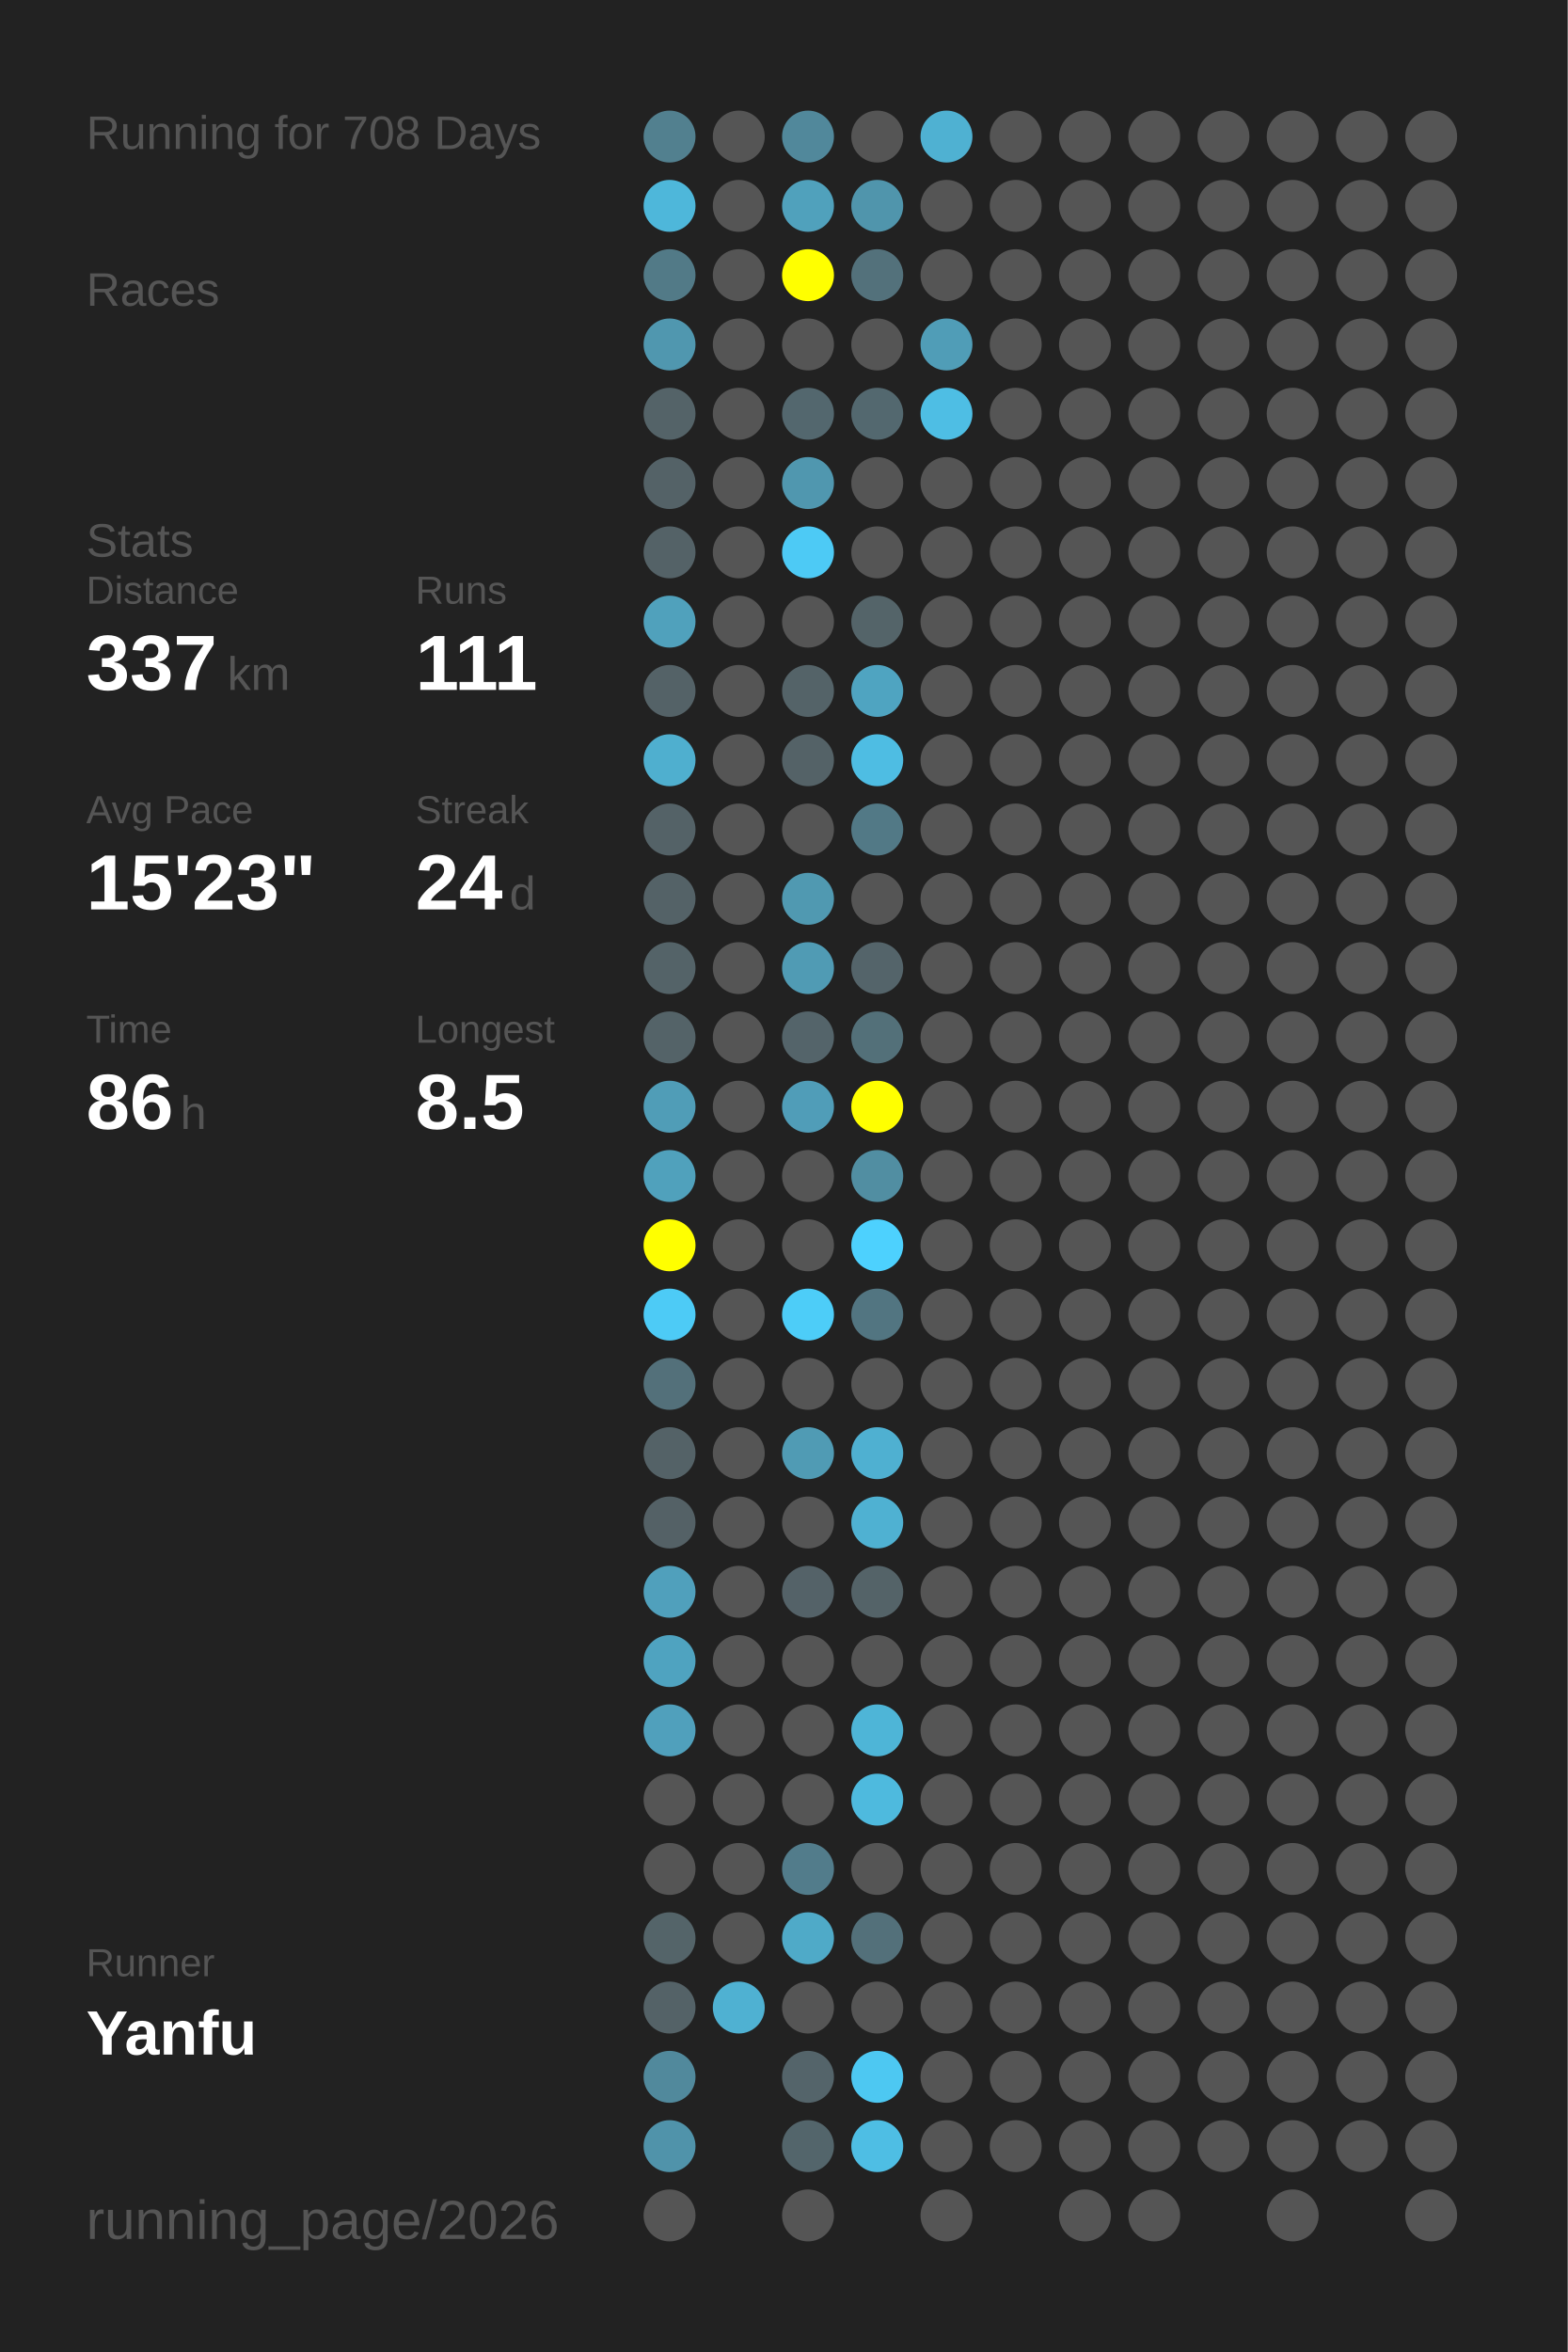
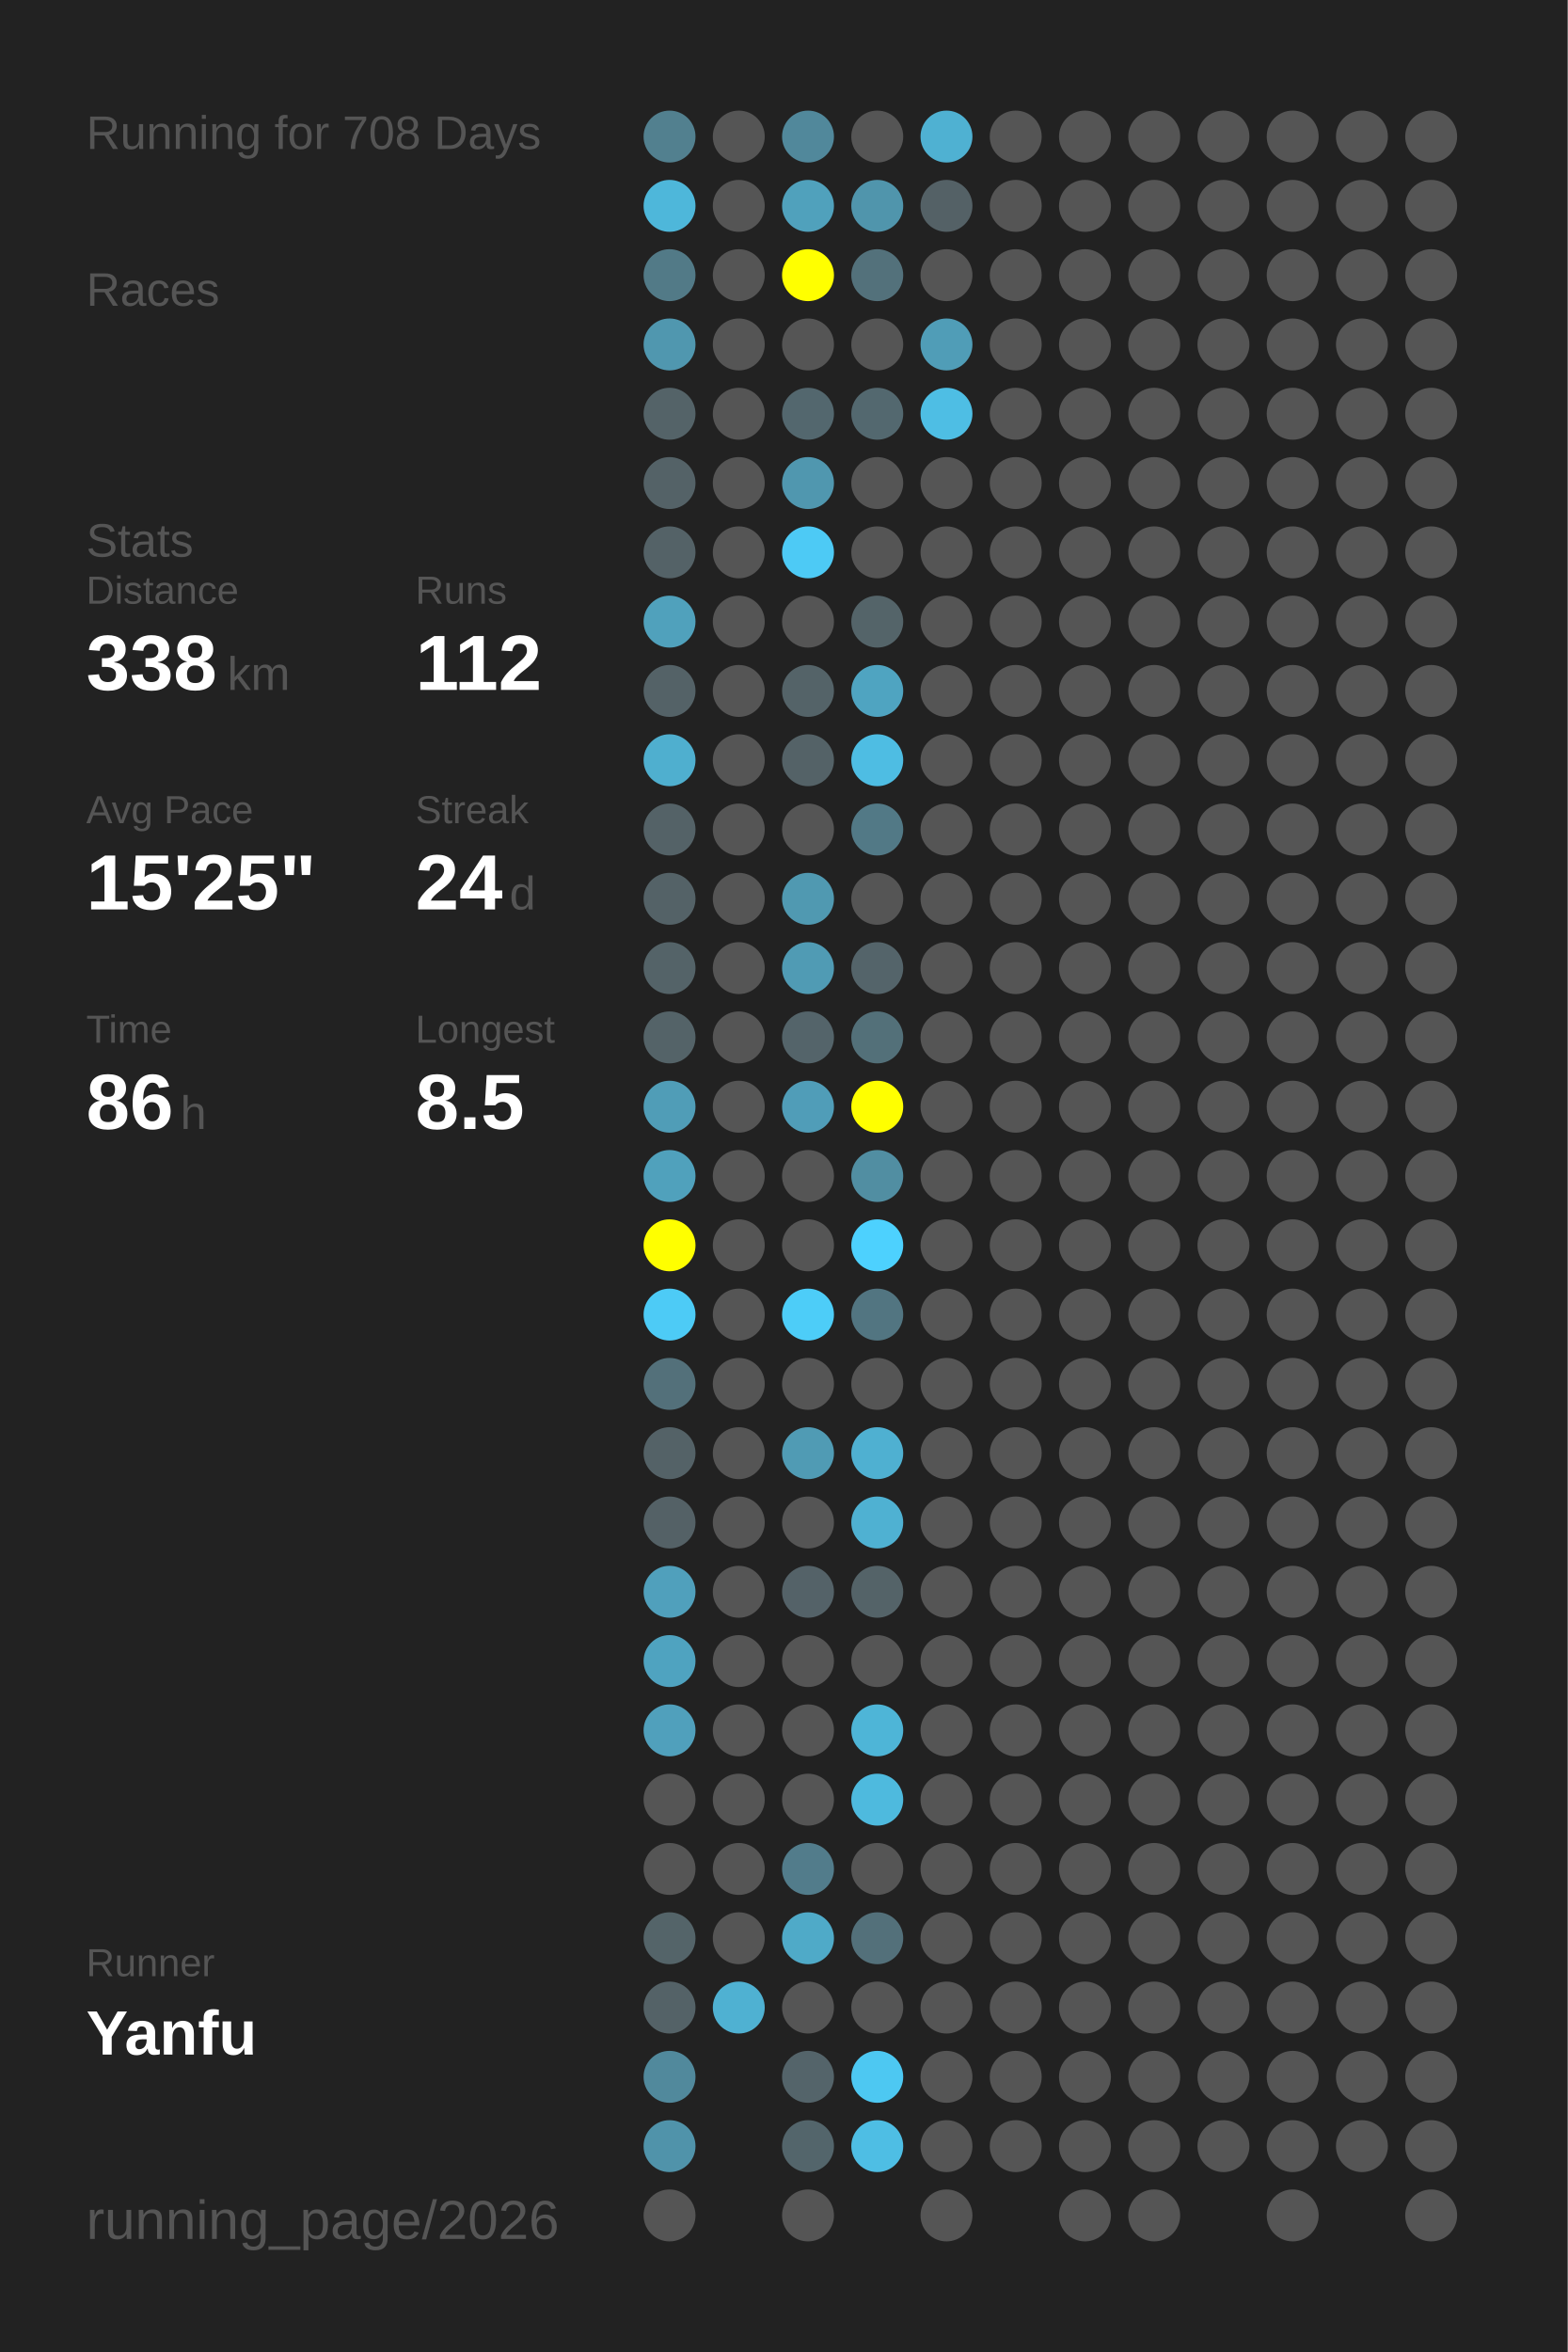
<svg xmlns="http://www.w3.org/2000/svg" baseProfile="full" height="300mm" version="1.1" viewBox="0,0,200,300" width="200mm">
  <defs />
  <rect fill="#222222" height="300" width="200" x="0" y="0" />
  <text fill="#555555" style="font-size:6px; font-family:Arial;" x="11" y="19">Running for 708 Days</text>
  <text fill="#555555" style="font-size:6px; font-family:Arial;" x="11" y="39">Races</text>
  <text fill="#555555" style="font-size:6px; font-family:Arial;" x="11" y="71">Stats</text>
  <text fill="#555555" style="font-size:5px; font-family:Arial;" x="11" y="77">Distance</text>
-   <text fill="#FFFFFF" style="font-size:10px; font-family:Arial; font-weight:bold;" x="11" y="88">337</text>
+   <text fill="#FFFFFF" style="font-size:10px; font-family:Arial; font-weight:bold;" x="11" y="88">338</text>
  <text fill="#555555" style="font-size:6px; font-family:Arial;" x="29" y="88">km</text>
  <text fill="#555555" style="font-size:5px; font-family:Arial;" x="53" y="77">Runs</text>
-   <text fill="#FFFFFF" style="font-size:10px; font-family:Arial; font-weight:bold;" x="53" y="88">111</text>
+   <text fill="#FFFFFF" style="font-size:10px; font-family:Arial; font-weight:bold;" x="53" y="88">112</text>
  <text fill="#555555" style="font-size:5px; font-family:Arial;" x="11" y="105">Avg Pace</text>
-   <text fill="#FFFFFF" style="font-size:10px; font-family:Arial; font-weight:bold;" x="11" y="116">15'23"</text>
+   <text fill="#FFFFFF" style="font-size:10px; font-family:Arial; font-weight:bold;" x="11" y="116">15'25"</text>
  <text fill="#555555" style="font-size:5px; font-family:Arial;" x="53" y="105">Streak</text>
  <text fill="#FFFFFF" style="font-size:10px; font-family:Arial; font-weight:bold;" x="53" y="116">24</text>
  <text fill="#555555" style="font-size:6px; font-family:Arial;" x="65" y="116">d</text>
  <text fill="#555555" style="font-size:5px; font-family:Arial;" x="11" y="133">Time</text>
  <text fill="#FFFFFF" style="font-size:10px; font-family:Arial; font-weight:bold;" x="11" y="144">86</text>
  <text fill="#555555" style="font-size:6px; font-family:Arial;" x="23" y="144">h</text>
  <text fill="#555555" style="font-size:5px; font-family:Arial;" x="53" y="133">Longest</text>
  <text fill="#FFFFFF" style="font-size:10px; font-family:Arial; font-weight:bold;" x="53" y="144">8.5</text>
  <text fill="#555555" style="font-size:5px; font-family:Arial;" x="11" y="252.065">Runner</text>
  <text fill="#FFFFFF" style="font-size:8px; font-family:Arial; font-weight:bold;" x="11" y="262.065">Yanfu</text>
  <text fill="#555555" style="font-size:7px; font-family:Arial;" x="11" y="285.581">running_page/2026</text>
  <circle cx="85.417" cy="17.419" fill="#52808f" r="3.312" />
  <circle cx="85.417" cy="26.258" fill="#4eb7da" r="3.312" />
  <circle cx="85.417" cy="35.097" fill="#527a87" r="3.312" />
  <circle cx="85.417" cy="43.935" fill="#5097af" r="3.312" />
  <circle cx="85.417" cy="52.774" fill="#546368" r="3.312" />
  <circle cx="85.417" cy="61.613" fill="#546267" r="3.312" />
  <circle cx="85.417" cy="70.452" fill="#546267" r="3.312" />
  <circle cx="85.417" cy="79.29" fill="#50a1bc" r="3.312" />
  <circle cx="85.417" cy="88.129" fill="#546267" r="3.312" />
  <circle cx="85.417" cy="96.968" fill="#4fafcf" r="3.312" />
  <circle cx="85.417" cy="105.806" fill="#546267" r="3.312" />
  <circle cx="85.417" cy="114.645" fill="#546267" r="3.312" />
  <circle cx="85.417" cy="123.484" fill="#546368" r="3.312" />
  <circle cx="85.417" cy="132.323" fill="#546368" r="3.312" />
  <circle cx="85.417" cy="141.161" fill="#509db7" r="3.312" />
  <circle cx="85.417" cy="150" fill="#50a1bc" r="3.312" />
  <circle cx="85.417" cy="158.839" fill="#FFFF00" r="3.312" />
  <circle cx="85.417" cy="167.677" fill="#4dcbf6" r="3.312" />
  <circle cx="85.417" cy="176.516" fill="#53707a" r="3.312" />
  <circle cx="85.417" cy="185.355" fill="#546267" r="3.312" />
  <circle cx="85.417" cy="194.194" fill="#546166" r="3.312" />
  <circle cx="85.417" cy="203.032" fill="#50a0bc" r="3.312" />
  <circle cx="85.417" cy="211.871" fill="#4fa3c0" r="3.312" />
  <circle cx="85.417" cy="220.71" fill="#50a0bc" r="3.312" />
  <circle cx="85.417" cy="229.548" fill="#555555" r="3.312" />
  <circle cx="85.417" cy="238.387" fill="#555555" r="3.312" />
  <circle cx="85.417" cy="247.226" fill="#546469" r="3.312" />
  <circle cx="85.417" cy="256.065" fill="#546267" r="3.312" />
  <circle cx="85.417" cy="264.903" fill="#51899c" r="3.312" />
  <circle cx="85.417" cy="273.742" fill="#5093aa" r="3.312" />
  <circle cx="85.417" cy="282.581" fill="#555555" r="3.312" />
  <circle cx="94.25" cy="17.419" fill="#555555" r="3.312" />
  <circle cx="94.25" cy="26.258" fill="#555555" r="3.312" />
  <circle cx="94.25" cy="35.097" fill="#555555" r="3.312" />
  <circle cx="94.25" cy="43.935" fill="#555555" r="3.312" />
  <circle cx="94.25" cy="52.774" fill="#555555" r="3.312" />
  <circle cx="94.25" cy="61.613" fill="#555555" r="3.312" />
  <circle cx="94.25" cy="70.452" fill="#555555" r="3.312" />
  <circle cx="94.25" cy="79.29" fill="#555555" r="3.312" />
  <circle cx="94.25" cy="88.129" fill="#555555" r="3.312" />
  <circle cx="94.25" cy="96.968" fill="#555555" r="3.312" />
  <circle cx="94.25" cy="105.806" fill="#555555" r="3.312" />
  <circle cx="94.25" cy="114.645" fill="#555555" r="3.312" />
  <circle cx="94.25" cy="123.484" fill="#555555" r="3.312" />
  <circle cx="94.25" cy="132.323" fill="#555555" r="3.312" />
  <circle cx="94.25" cy="141.161" fill="#555555" r="3.312" />
  <circle cx="94.25" cy="150" fill="#555555" r="3.312" />
  <circle cx="94.25" cy="158.839" fill="#555555" r="3.312" />
  <circle cx="94.25" cy="167.677" fill="#555555" r="3.312" />
  <circle cx="94.25" cy="176.516" fill="#555555" r="3.312" />
  <circle cx="94.25" cy="185.355" fill="#555555" r="3.312" />
  <circle cx="94.25" cy="194.194" fill="#555555" r="3.312" />
  <circle cx="94.25" cy="203.032" fill="#555555" r="3.312" />
  <circle cx="94.25" cy="211.871" fill="#555555" r="3.312" />
  <circle cx="94.25" cy="220.71" fill="#555555" r="3.312" />
  <circle cx="94.25" cy="229.548" fill="#555555" r="3.312" />
  <circle cx="94.25" cy="238.387" fill="#555555" r="3.312" />
  <circle cx="94.25" cy="247.226" fill="#555555" r="3.312" />
  <circle cx="94.25" cy="256.065" fill="#4fb1d2" r="3.312" />
  <circle cx="103.083" cy="17.419" fill="#51889b" r="3.312" />
  <circle cx="103.083" cy="26.258" fill="#50a1bc" r="3.312" />
  <circle cx="103.083" cy="35.097" fill="#FFFF00" r="3.312" />
  <circle cx="103.083" cy="43.935" fill="#555555" r="3.312" />
  <circle cx="103.083" cy="52.774" fill="#53676e" r="3.312" />
  <circle cx="103.083" cy="61.613" fill="#5097af" r="3.312" />
  <circle cx="103.083" cy="70.452" fill="#4dcaf5" r="3.312" />
  <circle cx="103.083" cy="79.29" fill="#555555" r="3.312" />
  <circle cx="103.083" cy="88.129" fill="#546368" r="3.312" />
  <circle cx="103.083" cy="96.968" fill="#546267" r="3.312" />
  <circle cx="103.083" cy="105.806" fill="#555555" r="3.312" />
  <circle cx="103.083" cy="114.645" fill="#5099b1" r="3.312" />
  <circle cx="103.083" cy="123.484" fill="#509bb4" r="3.312" />
  <circle cx="103.083" cy="132.323" fill="#54646a" r="3.312" />
  <circle cx="103.083" cy="141.161" fill="#509db8" r="3.312" />
  <circle cx="103.083" cy="150" fill="#555555" r="3.312" />
  <circle cx="103.083" cy="158.839" fill="#555555" r="3.312" />
  <circle cx="103.083" cy="167.677" fill="#4dcdf8" r="3.312" />
  <circle cx="103.083" cy="176.516" fill="#555555" r="3.312" />
  <circle cx="103.083" cy="185.355" fill="#509bb4" r="3.312" />
  <circle cx="103.083" cy="194.194" fill="#555555" r="3.312" />
  <circle cx="103.083" cy="203.032" fill="#546268" r="3.312" />
  <circle cx="103.083" cy="211.871" fill="#555555" r="3.312" />
  <circle cx="103.083" cy="220.71" fill="#555555" r="3.312" />
  <circle cx="103.083" cy="229.548" fill="#555555" r="3.312" />
  <circle cx="103.083" cy="238.387" fill="#527c8b" r="3.312" />
  <circle cx="103.083" cy="247.226" fill="#4faac8" r="3.312" />
  <circle cx="103.083" cy="256.065" fill="#555555" r="3.312" />
  <circle cx="103.083" cy="264.903" fill="#54646a" r="3.312" />
  <circle cx="103.083" cy="273.742" fill="#53656b" r="3.312" />
  <circle cx="103.083" cy="282.581" fill="#555555" r="3.312" />
  <circle cx="111.917" cy="17.419" fill="#555555" r="3.312" />
  <circle cx="111.917" cy="26.258" fill="#5095ac" r="3.312" />
  <circle cx="111.917" cy="35.097" fill="#53717b" r="3.312" />
  <circle cx="111.917" cy="43.935" fill="#555555" r="3.312" />
  <circle cx="111.917" cy="52.774" fill="#53686f" r="3.312" />
  <circle cx="111.917" cy="61.613" fill="#555555" r="3.312" />
  <circle cx="111.917" cy="70.452" fill="#555555" r="3.312" />
  <circle cx="111.917" cy="79.29" fill="#546469" r="3.312" />
  <circle cx="111.917" cy="88.129" fill="#4fa4c1" r="3.312" />
  <circle cx="111.917" cy="96.968" fill="#4ebde3" r="3.312" />
  <circle cx="111.917" cy="105.806" fill="#527986" r="3.312" />
  <circle cx="111.917" cy="114.645" fill="#555555" r="3.312" />
  <circle cx="111.917" cy="123.484" fill="#54646a" r="3.312" />
  <circle cx="111.917" cy="132.323" fill="#537079" r="3.312" />
  <circle cx="111.917" cy="141.161" fill="#FFFF00" r="3.312" />
  <circle cx="111.917" cy="150" fill="#518ea2" r="3.312" />
  <circle cx="111.917" cy="158.839" fill="#4dd1fe" r="3.312" />
  <circle cx="111.917" cy="167.677" fill="#527581" r="3.312" />
  <circle cx="111.917" cy="176.516" fill="#555555" r="3.312" />
  <circle cx="111.917" cy="185.355" fill="#4fb0d1" r="3.312" />
  <circle cx="111.917" cy="194.194" fill="#4fb1d2" r="3.312" />
  <circle cx="111.917" cy="203.032" fill="#546368" r="3.312" />
  <circle cx="111.917" cy="211.871" fill="#555555" r="3.312" />
  <circle cx="111.917" cy="220.71" fill="#4eb5d7" r="3.312" />
  <circle cx="111.917" cy="229.548" fill="#4ebade" r="3.312" />
  <circle cx="111.917" cy="238.387" fill="#555555" r="3.312" />
  <circle cx="111.917" cy="247.226" fill="#53707a" r="3.312" />
  <circle cx="111.917" cy="256.065" fill="#555555" r="3.312" />
  <circle cx="111.917" cy="264.903" fill="#4dc8f2" r="3.312" />
  <circle cx="111.917" cy="273.742" fill="#4ebee4" r="3.312" />
  <circle cx="120.75" cy="17.419" fill="#4fb1d2" r="3.312" />
-   <circle cx="120.75" cy="26.258" fill="#555555" r="3.312" />
+   <circle cx="120.75" cy="26.258" fill="#546166" r="3.312" />
  <circle cx="120.75" cy="35.097" fill="#555555" r="3.312" />
  <circle cx="120.75" cy="43.935" fill="#509db7" r="3.312" />
  <circle cx="120.75" cy="52.774" fill="#4ebee4" r="3.312" />
  <circle cx="120.75" cy="61.613" fill="#555555" r="3.312" />
  <circle cx="120.75" cy="70.452" fill="#555555" r="3.312" />
  <circle cx="120.75" cy="79.29" fill="#555555" r="3.312" />
  <circle cx="120.75" cy="88.129" fill="#555555" r="3.312" />
  <circle cx="120.75" cy="96.968" fill="#555555" r="3.312" />
  <circle cx="120.75" cy="105.806" fill="#555555" r="3.312" />
  <circle cx="120.75" cy="114.645" fill="#555555" r="3.312" />
  <circle cx="120.75" cy="123.484" fill="#555555" r="3.312" />
  <circle cx="120.75" cy="132.323" fill="#555555" r="3.312" />
  <circle cx="120.75" cy="141.161" fill="#555555" r="3.312" />
  <circle cx="120.75" cy="150" fill="#555555" r="3.312" />
  <circle cx="120.75" cy="158.839" fill="#555555" r="3.312" />
  <circle cx="120.75" cy="167.677" fill="#555555" r="3.312" />
  <circle cx="120.75" cy="176.516" fill="#555555" r="3.312" />
  <circle cx="120.75" cy="185.355" fill="#555555" r="3.312" />
  <circle cx="120.75" cy="194.194" fill="#555555" r="3.312" />
  <circle cx="120.75" cy="203.032" fill="#555555" r="3.312" />
  <circle cx="120.75" cy="211.871" fill="#555555" r="3.312" />
  <circle cx="120.75" cy="220.71" fill="#555555" r="3.312" />
  <circle cx="120.75" cy="229.548" fill="#555555" r="3.312" />
  <circle cx="120.75" cy="238.387" fill="#555555" r="3.312" />
  <circle cx="120.75" cy="247.226" fill="#555555" r="3.312" />
  <circle cx="120.75" cy="256.065" fill="#555555" r="3.312" />
  <circle cx="120.75" cy="264.903" fill="#555555" r="3.312" />
  <circle cx="120.75" cy="273.742" fill="#555555" r="3.312" />
  <circle cx="120.75" cy="282.581" fill="#555555" r="3.312" />
  <circle cx="129.583" cy="17.419" fill="#555555" r="3.312" />
  <circle cx="129.583" cy="26.258" fill="#555555" r="3.312" />
  <circle cx="129.583" cy="35.097" fill="#555555" r="3.312" />
  <circle cx="129.583" cy="43.935" fill="#555555" r="3.312" />
  <circle cx="129.583" cy="52.774" fill="#555555" r="3.312" />
  <circle cx="129.583" cy="61.613" fill="#555555" r="3.312" />
  <circle cx="129.583" cy="70.452" fill="#555555" r="3.312" />
  <circle cx="129.583" cy="79.29" fill="#555555" r="3.312" />
  <circle cx="129.583" cy="88.129" fill="#555555" r="3.312" />
  <circle cx="129.583" cy="96.968" fill="#555555" r="3.312" />
  <circle cx="129.583" cy="105.806" fill="#555555" r="3.312" />
  <circle cx="129.583" cy="114.645" fill="#555555" r="3.312" />
  <circle cx="129.583" cy="123.484" fill="#555555" r="3.312" />
  <circle cx="129.583" cy="132.323" fill="#555555" r="3.312" />
  <circle cx="129.583" cy="141.161" fill="#555555" r="3.312" />
  <circle cx="129.583" cy="150" fill="#555555" r="3.312" />
  <circle cx="129.583" cy="158.839" fill="#555555" r="3.312" />
  <circle cx="129.583" cy="167.677" fill="#555555" r="3.312" />
  <circle cx="129.583" cy="176.516" fill="#555555" r="3.312" />
  <circle cx="129.583" cy="185.355" fill="#555555" r="3.312" />
  <circle cx="129.583" cy="194.194" fill="#555555" r="3.312" />
  <circle cx="129.583" cy="203.032" fill="#555555" r="3.312" />
  <circle cx="129.583" cy="211.871" fill="#555555" r="3.312" />
  <circle cx="129.583" cy="220.71" fill="#555555" r="3.312" />
  <circle cx="129.583" cy="229.548" fill="#555555" r="3.312" />
  <circle cx="129.583" cy="238.387" fill="#555555" r="3.312" />
  <circle cx="129.583" cy="247.226" fill="#555555" r="3.312" />
  <circle cx="129.583" cy="256.065" fill="#555555" r="3.312" />
  <circle cx="129.583" cy="264.903" fill="#555555" r="3.312" />
  <circle cx="129.583" cy="273.742" fill="#555555" r="3.312" />
  <circle cx="138.417" cy="17.419" fill="#555555" r="3.312" />
  <circle cx="138.417" cy="26.258" fill="#555555" r="3.312" />
  <circle cx="138.417" cy="35.097" fill="#555555" r="3.312" />
  <circle cx="138.417" cy="43.935" fill="#555555" r="3.312" />
  <circle cx="138.417" cy="52.774" fill="#555555" r="3.312" />
  <circle cx="138.417" cy="61.613" fill="#555555" r="3.312" />
  <circle cx="138.417" cy="70.452" fill="#555555" r="3.312" />
  <circle cx="138.417" cy="79.29" fill="#555555" r="3.312" />
  <circle cx="138.417" cy="88.129" fill="#555555" r="3.312" />
  <circle cx="138.417" cy="96.968" fill="#555555" r="3.312" />
  <circle cx="138.417" cy="105.806" fill="#555555" r="3.312" />
  <circle cx="138.417" cy="114.645" fill="#555555" r="3.312" />
  <circle cx="138.417" cy="123.484" fill="#555555" r="3.312" />
  <circle cx="138.417" cy="132.323" fill="#555555" r="3.312" />
  <circle cx="138.417" cy="141.161" fill="#555555" r="3.312" />
  <circle cx="138.417" cy="150" fill="#555555" r="3.312" />
  <circle cx="138.417" cy="158.839" fill="#555555" r="3.312" />
  <circle cx="138.417" cy="167.677" fill="#555555" r="3.312" />
  <circle cx="138.417" cy="176.516" fill="#555555" r="3.312" />
  <circle cx="138.417" cy="185.355" fill="#555555" r="3.312" />
  <circle cx="138.417" cy="194.194" fill="#555555" r="3.312" />
  <circle cx="138.417" cy="203.032" fill="#555555" r="3.312" />
  <circle cx="138.417" cy="211.871" fill="#555555" r="3.312" />
  <circle cx="138.417" cy="220.71" fill="#555555" r="3.312" />
  <circle cx="138.417" cy="229.548" fill="#555555" r="3.312" />
  <circle cx="138.417" cy="238.387" fill="#555555" r="3.312" />
  <circle cx="138.417" cy="247.226" fill="#555555" r="3.312" />
  <circle cx="138.417" cy="256.065" fill="#555555" r="3.312" />
  <circle cx="138.417" cy="264.903" fill="#555555" r="3.312" />
  <circle cx="138.417" cy="273.742" fill="#555555" r="3.312" />
  <circle cx="138.417" cy="282.581" fill="#555555" r="3.312" />
  <circle cx="147.25" cy="17.419" fill="#555555" r="3.312" />
  <circle cx="147.25" cy="26.258" fill="#555555" r="3.312" />
  <circle cx="147.25" cy="35.097" fill="#555555" r="3.312" />
  <circle cx="147.25" cy="43.935" fill="#555555" r="3.312" />
  <circle cx="147.25" cy="52.774" fill="#555555" r="3.312" />
  <circle cx="147.25" cy="61.613" fill="#555555" r="3.312" />
  <circle cx="147.25" cy="70.452" fill="#555555" r="3.312" />
  <circle cx="147.25" cy="79.29" fill="#555555" r="3.312" />
  <circle cx="147.25" cy="88.129" fill="#555555" r="3.312" />
  <circle cx="147.25" cy="96.968" fill="#555555" r="3.312" />
  <circle cx="147.25" cy="105.806" fill="#555555" r="3.312" />
  <circle cx="147.25" cy="114.645" fill="#555555" r="3.312" />
  <circle cx="147.25" cy="123.484" fill="#555555" r="3.312" />
  <circle cx="147.25" cy="132.323" fill="#555555" r="3.312" />
  <circle cx="147.25" cy="141.161" fill="#555555" r="3.312" />
  <circle cx="147.25" cy="150" fill="#555555" r="3.312" />
  <circle cx="147.25" cy="158.839" fill="#555555" r="3.312" />
  <circle cx="147.25" cy="167.677" fill="#555555" r="3.312" />
  <circle cx="147.25" cy="176.516" fill="#555555" r="3.312" />
  <circle cx="147.25" cy="185.355" fill="#555555" r="3.312" />
  <circle cx="147.25" cy="194.194" fill="#555555" r="3.312" />
  <circle cx="147.25" cy="203.032" fill="#555555" r="3.312" />
  <circle cx="147.25" cy="211.871" fill="#555555" r="3.312" />
  <circle cx="147.25" cy="220.71" fill="#555555" r="3.312" />
  <circle cx="147.25" cy="229.548" fill="#555555" r="3.312" />
  <circle cx="147.25" cy="238.387" fill="#555555" r="3.312" />
  <circle cx="147.25" cy="247.226" fill="#555555" r="3.312" />
  <circle cx="147.25" cy="256.065" fill="#555555" r="3.312" />
  <circle cx="147.25" cy="264.903" fill="#555555" r="3.312" />
  <circle cx="147.25" cy="273.742" fill="#555555" r="3.312" />
  <circle cx="147.25" cy="282.581" fill="#555555" r="3.312" />
  <circle cx="156.083" cy="17.419" fill="#555555" r="3.312" />
  <circle cx="156.083" cy="26.258" fill="#555555" r="3.312" />
  <circle cx="156.083" cy="35.097" fill="#555555" r="3.312" />
  <circle cx="156.083" cy="43.935" fill="#555555" r="3.312" />
  <circle cx="156.083" cy="52.774" fill="#555555" r="3.312" />
  <circle cx="156.083" cy="61.613" fill="#555555" r="3.312" />
  <circle cx="156.083" cy="70.452" fill="#555555" r="3.312" />
  <circle cx="156.083" cy="79.29" fill="#555555" r="3.312" />
  <circle cx="156.083" cy="88.129" fill="#555555" r="3.312" />
  <circle cx="156.083" cy="96.968" fill="#555555" r="3.312" />
  <circle cx="156.083" cy="105.806" fill="#555555" r="3.312" />
  <circle cx="156.083" cy="114.645" fill="#555555" r="3.312" />
  <circle cx="156.083" cy="123.484" fill="#555555" r="3.312" />
  <circle cx="156.083" cy="132.323" fill="#555555" r="3.312" />
  <circle cx="156.083" cy="141.161" fill="#555555" r="3.312" />
  <circle cx="156.083" cy="150" fill="#555555" r="3.312" />
  <circle cx="156.083" cy="158.839" fill="#555555" r="3.312" />
  <circle cx="156.083" cy="167.677" fill="#555555" r="3.312" />
  <circle cx="156.083" cy="176.516" fill="#555555" r="3.312" />
  <circle cx="156.083" cy="185.355" fill="#555555" r="3.312" />
  <circle cx="156.083" cy="194.194" fill="#555555" r="3.312" />
  <circle cx="156.083" cy="203.032" fill="#555555" r="3.312" />
  <circle cx="156.083" cy="211.871" fill="#555555" r="3.312" />
  <circle cx="156.083" cy="220.71" fill="#555555" r="3.312" />
  <circle cx="156.083" cy="229.548" fill="#555555" r="3.312" />
  <circle cx="156.083" cy="238.387" fill="#555555" r="3.312" />
  <circle cx="156.083" cy="247.226" fill="#555555" r="3.312" />
  <circle cx="156.083" cy="256.065" fill="#555555" r="3.312" />
  <circle cx="156.083" cy="264.903" fill="#555555" r="3.312" />
  <circle cx="156.083" cy="273.742" fill="#555555" r="3.312" />
  <circle cx="164.917" cy="17.419" fill="#555555" r="3.312" />
  <circle cx="164.917" cy="26.258" fill="#555555" r="3.312" />
  <circle cx="164.917" cy="35.097" fill="#555555" r="3.312" />
  <circle cx="164.917" cy="43.935" fill="#555555" r="3.312" />
  <circle cx="164.917" cy="52.774" fill="#555555" r="3.312" />
  <circle cx="164.917" cy="61.613" fill="#555555" r="3.312" />
  <circle cx="164.917" cy="70.452" fill="#555555" r="3.312" />
  <circle cx="164.917" cy="79.29" fill="#555555" r="3.312" />
  <circle cx="164.917" cy="88.129" fill="#555555" r="3.312" />
  <circle cx="164.917" cy="96.968" fill="#555555" r="3.312" />
  <circle cx="164.917" cy="105.806" fill="#555555" r="3.312" />
  <circle cx="164.917" cy="114.645" fill="#555555" r="3.312" />
  <circle cx="164.917" cy="123.484" fill="#555555" r="3.312" />
  <circle cx="164.917" cy="132.323" fill="#555555" r="3.312" />
  <circle cx="164.917" cy="141.161" fill="#555555" r="3.312" />
  <circle cx="164.917" cy="150" fill="#555555" r="3.312" />
  <circle cx="164.917" cy="158.839" fill="#555555" r="3.312" />
  <circle cx="164.917" cy="167.677" fill="#555555" r="3.312" />
  <circle cx="164.917" cy="176.516" fill="#555555" r="3.312" />
  <circle cx="164.917" cy="185.355" fill="#555555" r="3.312" />
  <circle cx="164.917" cy="194.194" fill="#555555" r="3.312" />
  <circle cx="164.917" cy="203.032" fill="#555555" r="3.312" />
  <circle cx="164.917" cy="211.871" fill="#555555" r="3.312" />
  <circle cx="164.917" cy="220.71" fill="#555555" r="3.312" />
  <circle cx="164.917" cy="229.548" fill="#555555" r="3.312" />
  <circle cx="164.917" cy="238.387" fill="#555555" r="3.312" />
  <circle cx="164.917" cy="247.226" fill="#555555" r="3.312" />
  <circle cx="164.917" cy="256.065" fill="#555555" r="3.312" />
  <circle cx="164.917" cy="264.903" fill="#555555" r="3.312" />
  <circle cx="164.917" cy="273.742" fill="#555555" r="3.312" />
  <circle cx="164.917" cy="282.581" fill="#555555" r="3.312" />
  <circle cx="173.75" cy="17.419" fill="#555555" r="3.312" />
  <circle cx="173.75" cy="26.258" fill="#555555" r="3.312" />
  <circle cx="173.75" cy="35.097" fill="#555555" r="3.312" />
  <circle cx="173.75" cy="43.935" fill="#555555" r="3.312" />
  <circle cx="173.75" cy="52.774" fill="#555555" r="3.312" />
  <circle cx="173.75" cy="61.613" fill="#555555" r="3.312" />
  <circle cx="173.75" cy="70.452" fill="#555555" r="3.312" />
  <circle cx="173.75" cy="79.29" fill="#555555" r="3.312" />
  <circle cx="173.75" cy="88.129" fill="#555555" r="3.312" />
  <circle cx="173.75" cy="96.968" fill="#555555" r="3.312" />
  <circle cx="173.75" cy="105.806" fill="#555555" r="3.312" />
  <circle cx="173.75" cy="114.645" fill="#555555" r="3.312" />
  <circle cx="173.75" cy="123.484" fill="#555555" r="3.312" />
  <circle cx="173.75" cy="132.323" fill="#555555" r="3.312" />
  <circle cx="173.75" cy="141.161" fill="#555555" r="3.312" />
  <circle cx="173.75" cy="150" fill="#555555" r="3.312" />
  <circle cx="173.75" cy="158.839" fill="#555555" r="3.312" />
  <circle cx="173.75" cy="167.677" fill="#555555" r="3.312" />
  <circle cx="173.75" cy="176.516" fill="#555555" r="3.312" />
  <circle cx="173.75" cy="185.355" fill="#555555" r="3.312" />
  <circle cx="173.75" cy="194.194" fill="#555555" r="3.312" />
  <circle cx="173.75" cy="203.032" fill="#555555" r="3.312" />
  <circle cx="173.75" cy="211.871" fill="#555555" r="3.312" />
  <circle cx="173.75" cy="220.71" fill="#555555" r="3.312" />
  <circle cx="173.75" cy="229.548" fill="#555555" r="3.312" />
  <circle cx="173.75" cy="238.387" fill="#555555" r="3.312" />
  <circle cx="173.75" cy="247.226" fill="#555555" r="3.312" />
  <circle cx="173.75" cy="256.065" fill="#555555" r="3.312" />
  <circle cx="173.75" cy="264.903" fill="#555555" r="3.312" />
  <circle cx="173.75" cy="273.742" fill="#555555" r="3.312" />
  <circle cx="182.583" cy="17.419" fill="#555555" r="3.312" />
  <circle cx="182.583" cy="26.258" fill="#555555" r="3.312" />
  <circle cx="182.583" cy="35.097" fill="#555555" r="3.312" />
  <circle cx="182.583" cy="43.935" fill="#555555" r="3.312" />
  <circle cx="182.583" cy="52.774" fill="#555555" r="3.312" />
  <circle cx="182.583" cy="61.613" fill="#555555" r="3.312" />
  <circle cx="182.583" cy="70.452" fill="#555555" r="3.312" />
  <circle cx="182.583" cy="79.29" fill="#555555" r="3.312" />
  <circle cx="182.583" cy="88.129" fill="#555555" r="3.312" />
  <circle cx="182.583" cy="96.968" fill="#555555" r="3.312" />
  <circle cx="182.583" cy="105.806" fill="#555555" r="3.312" />
  <circle cx="182.583" cy="114.645" fill="#555555" r="3.312" />
  <circle cx="182.583" cy="123.484" fill="#555555" r="3.312" />
  <circle cx="182.583" cy="132.323" fill="#555555" r="3.312" />
  <circle cx="182.583" cy="141.161" fill="#555555" r="3.312" />
  <circle cx="182.583" cy="150" fill="#555555" r="3.312" />
  <circle cx="182.583" cy="158.839" fill="#555555" r="3.312" />
  <circle cx="182.583" cy="167.677" fill="#555555" r="3.312" />
  <circle cx="182.583" cy="176.516" fill="#555555" r="3.312" />
  <circle cx="182.583" cy="185.355" fill="#555555" r="3.312" />
  <circle cx="182.583" cy="194.194" fill="#555555" r="3.312" />
  <circle cx="182.583" cy="203.032" fill="#555555" r="3.312" />
  <circle cx="182.583" cy="211.871" fill="#555555" r="3.312" />
  <circle cx="182.583" cy="220.71" fill="#555555" r="3.312" />
  <circle cx="182.583" cy="229.548" fill="#555555" r="3.312" />
  <circle cx="182.583" cy="238.387" fill="#555555" r="3.312" />
  <circle cx="182.583" cy="247.226" fill="#555555" r="3.312" />
  <circle cx="182.583" cy="256.065" fill="#555555" r="3.312" />
  <circle cx="182.583" cy="264.903" fill="#555555" r="3.312" />
  <circle cx="182.583" cy="273.742" fill="#555555" r="3.312" />
  <circle cx="182.583" cy="282.581" fill="#555555" r="3.312" />
</svg>
